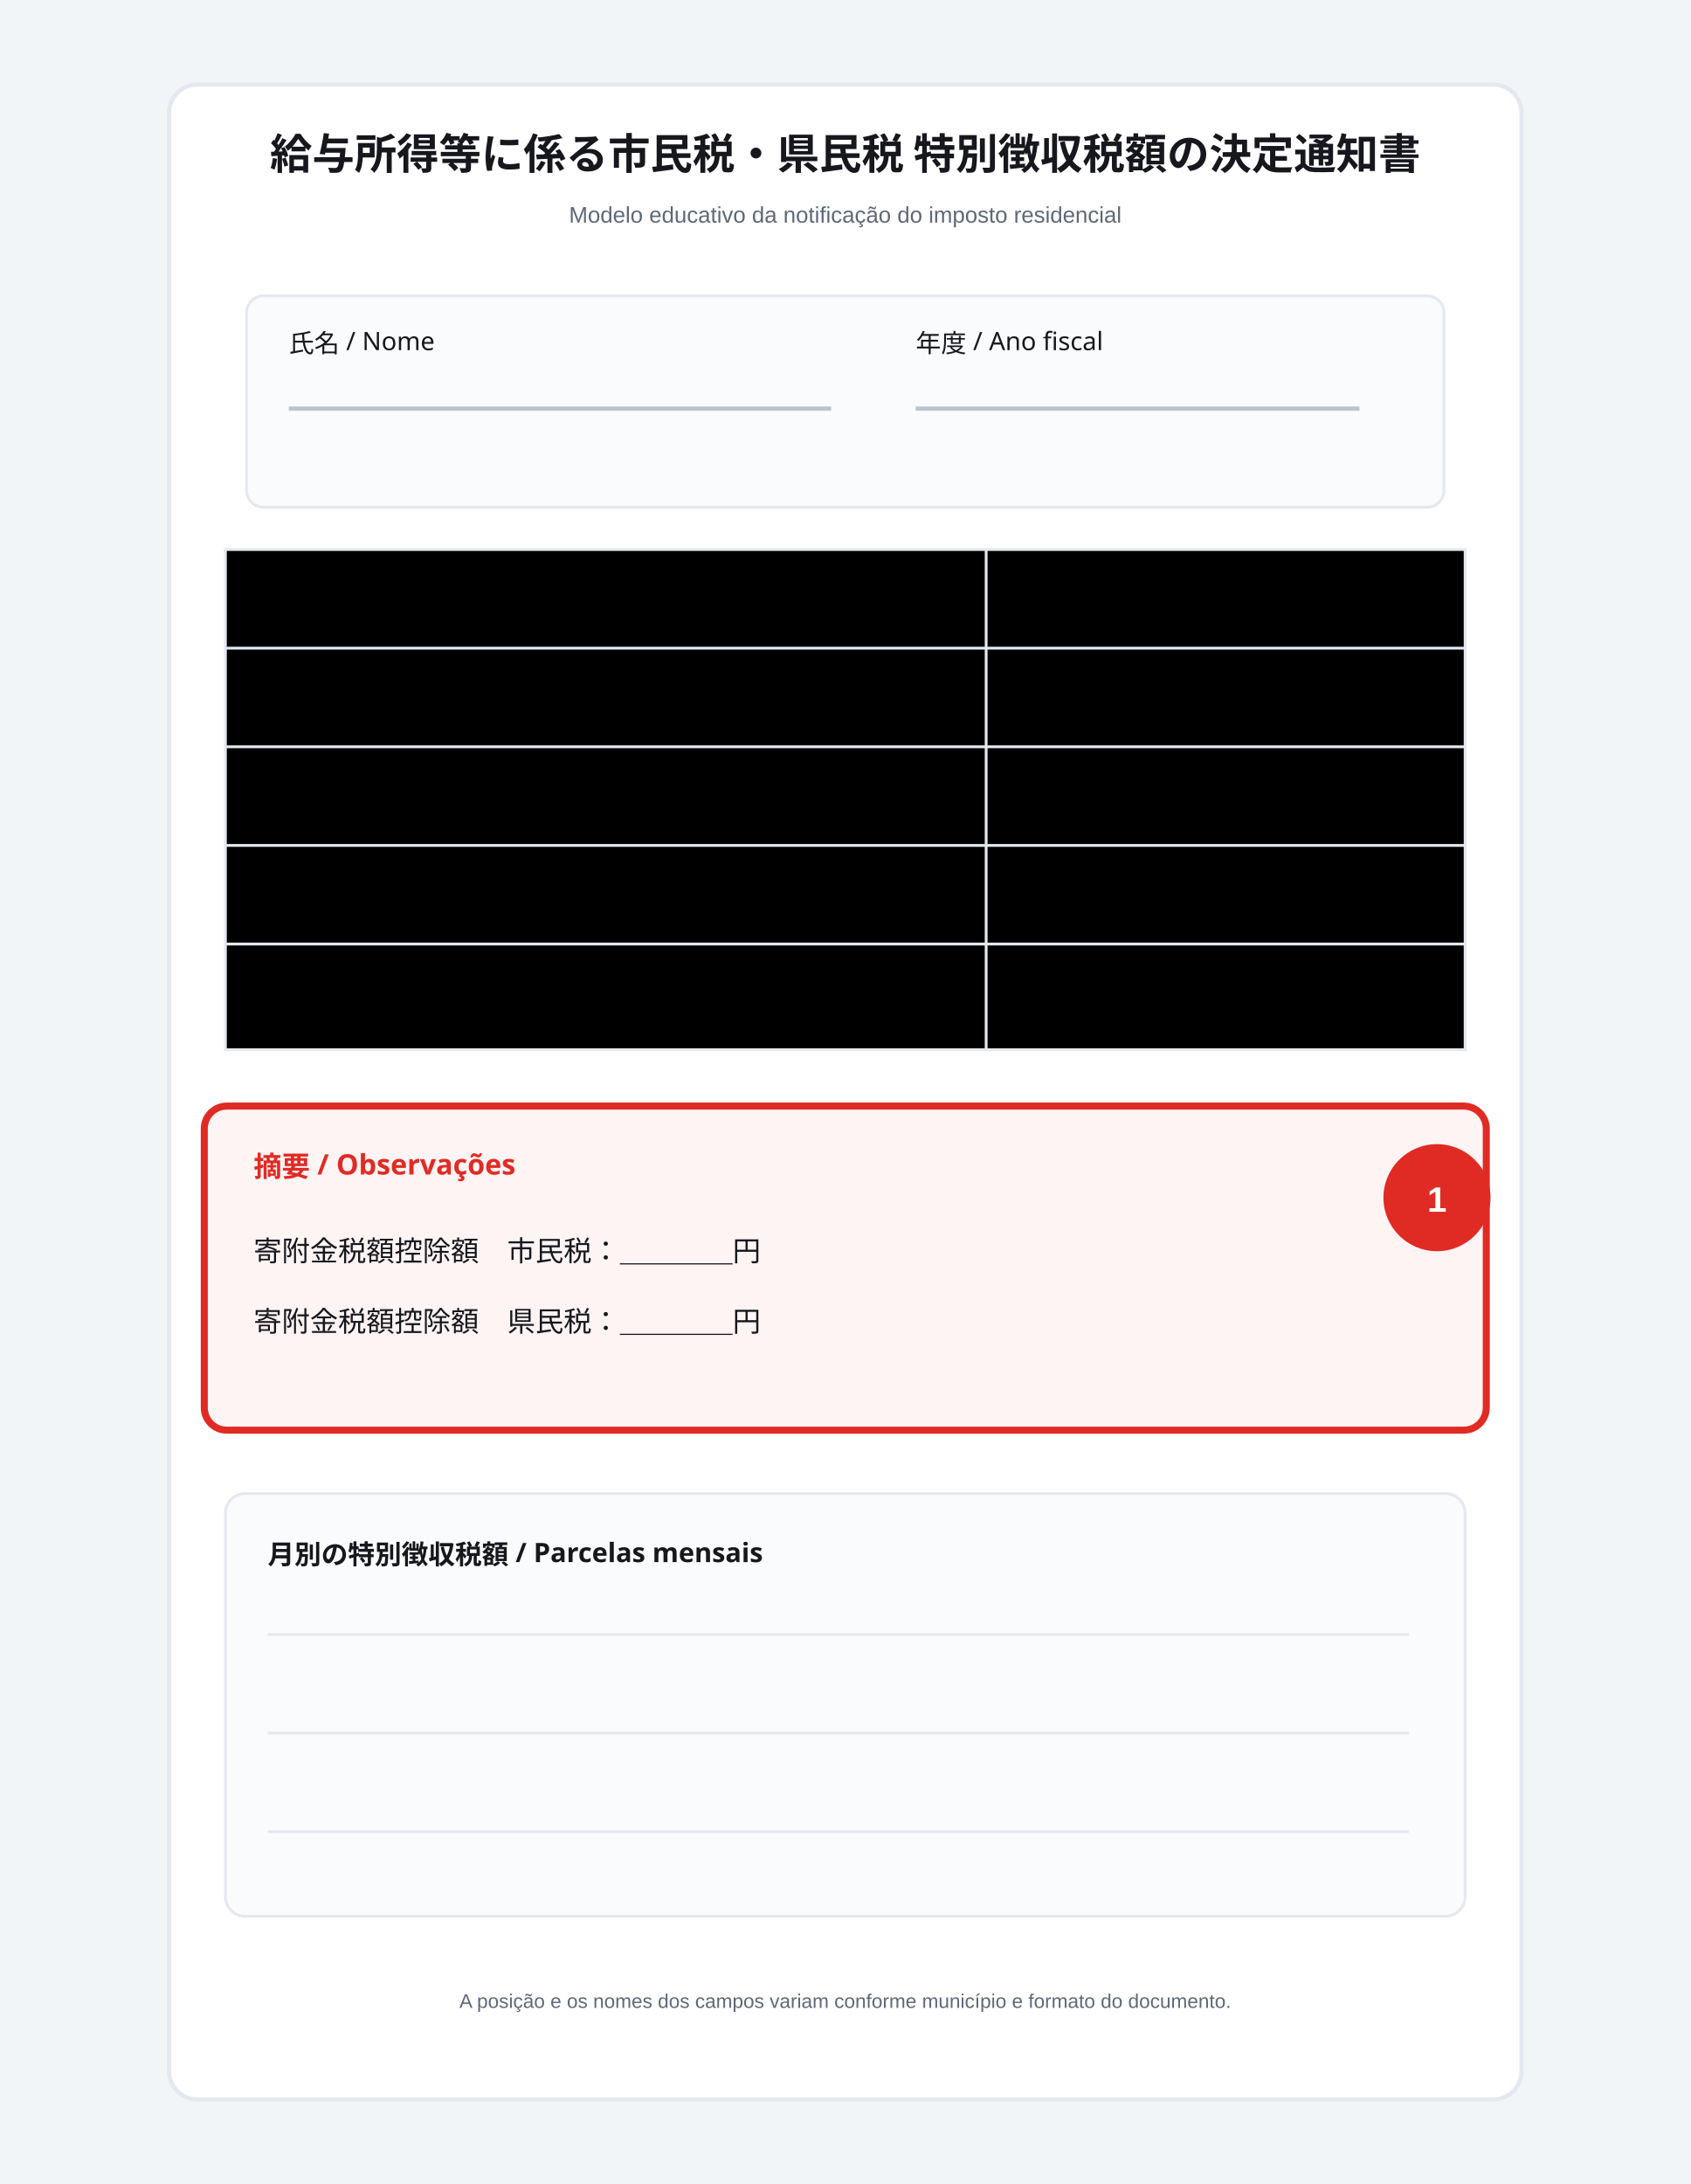
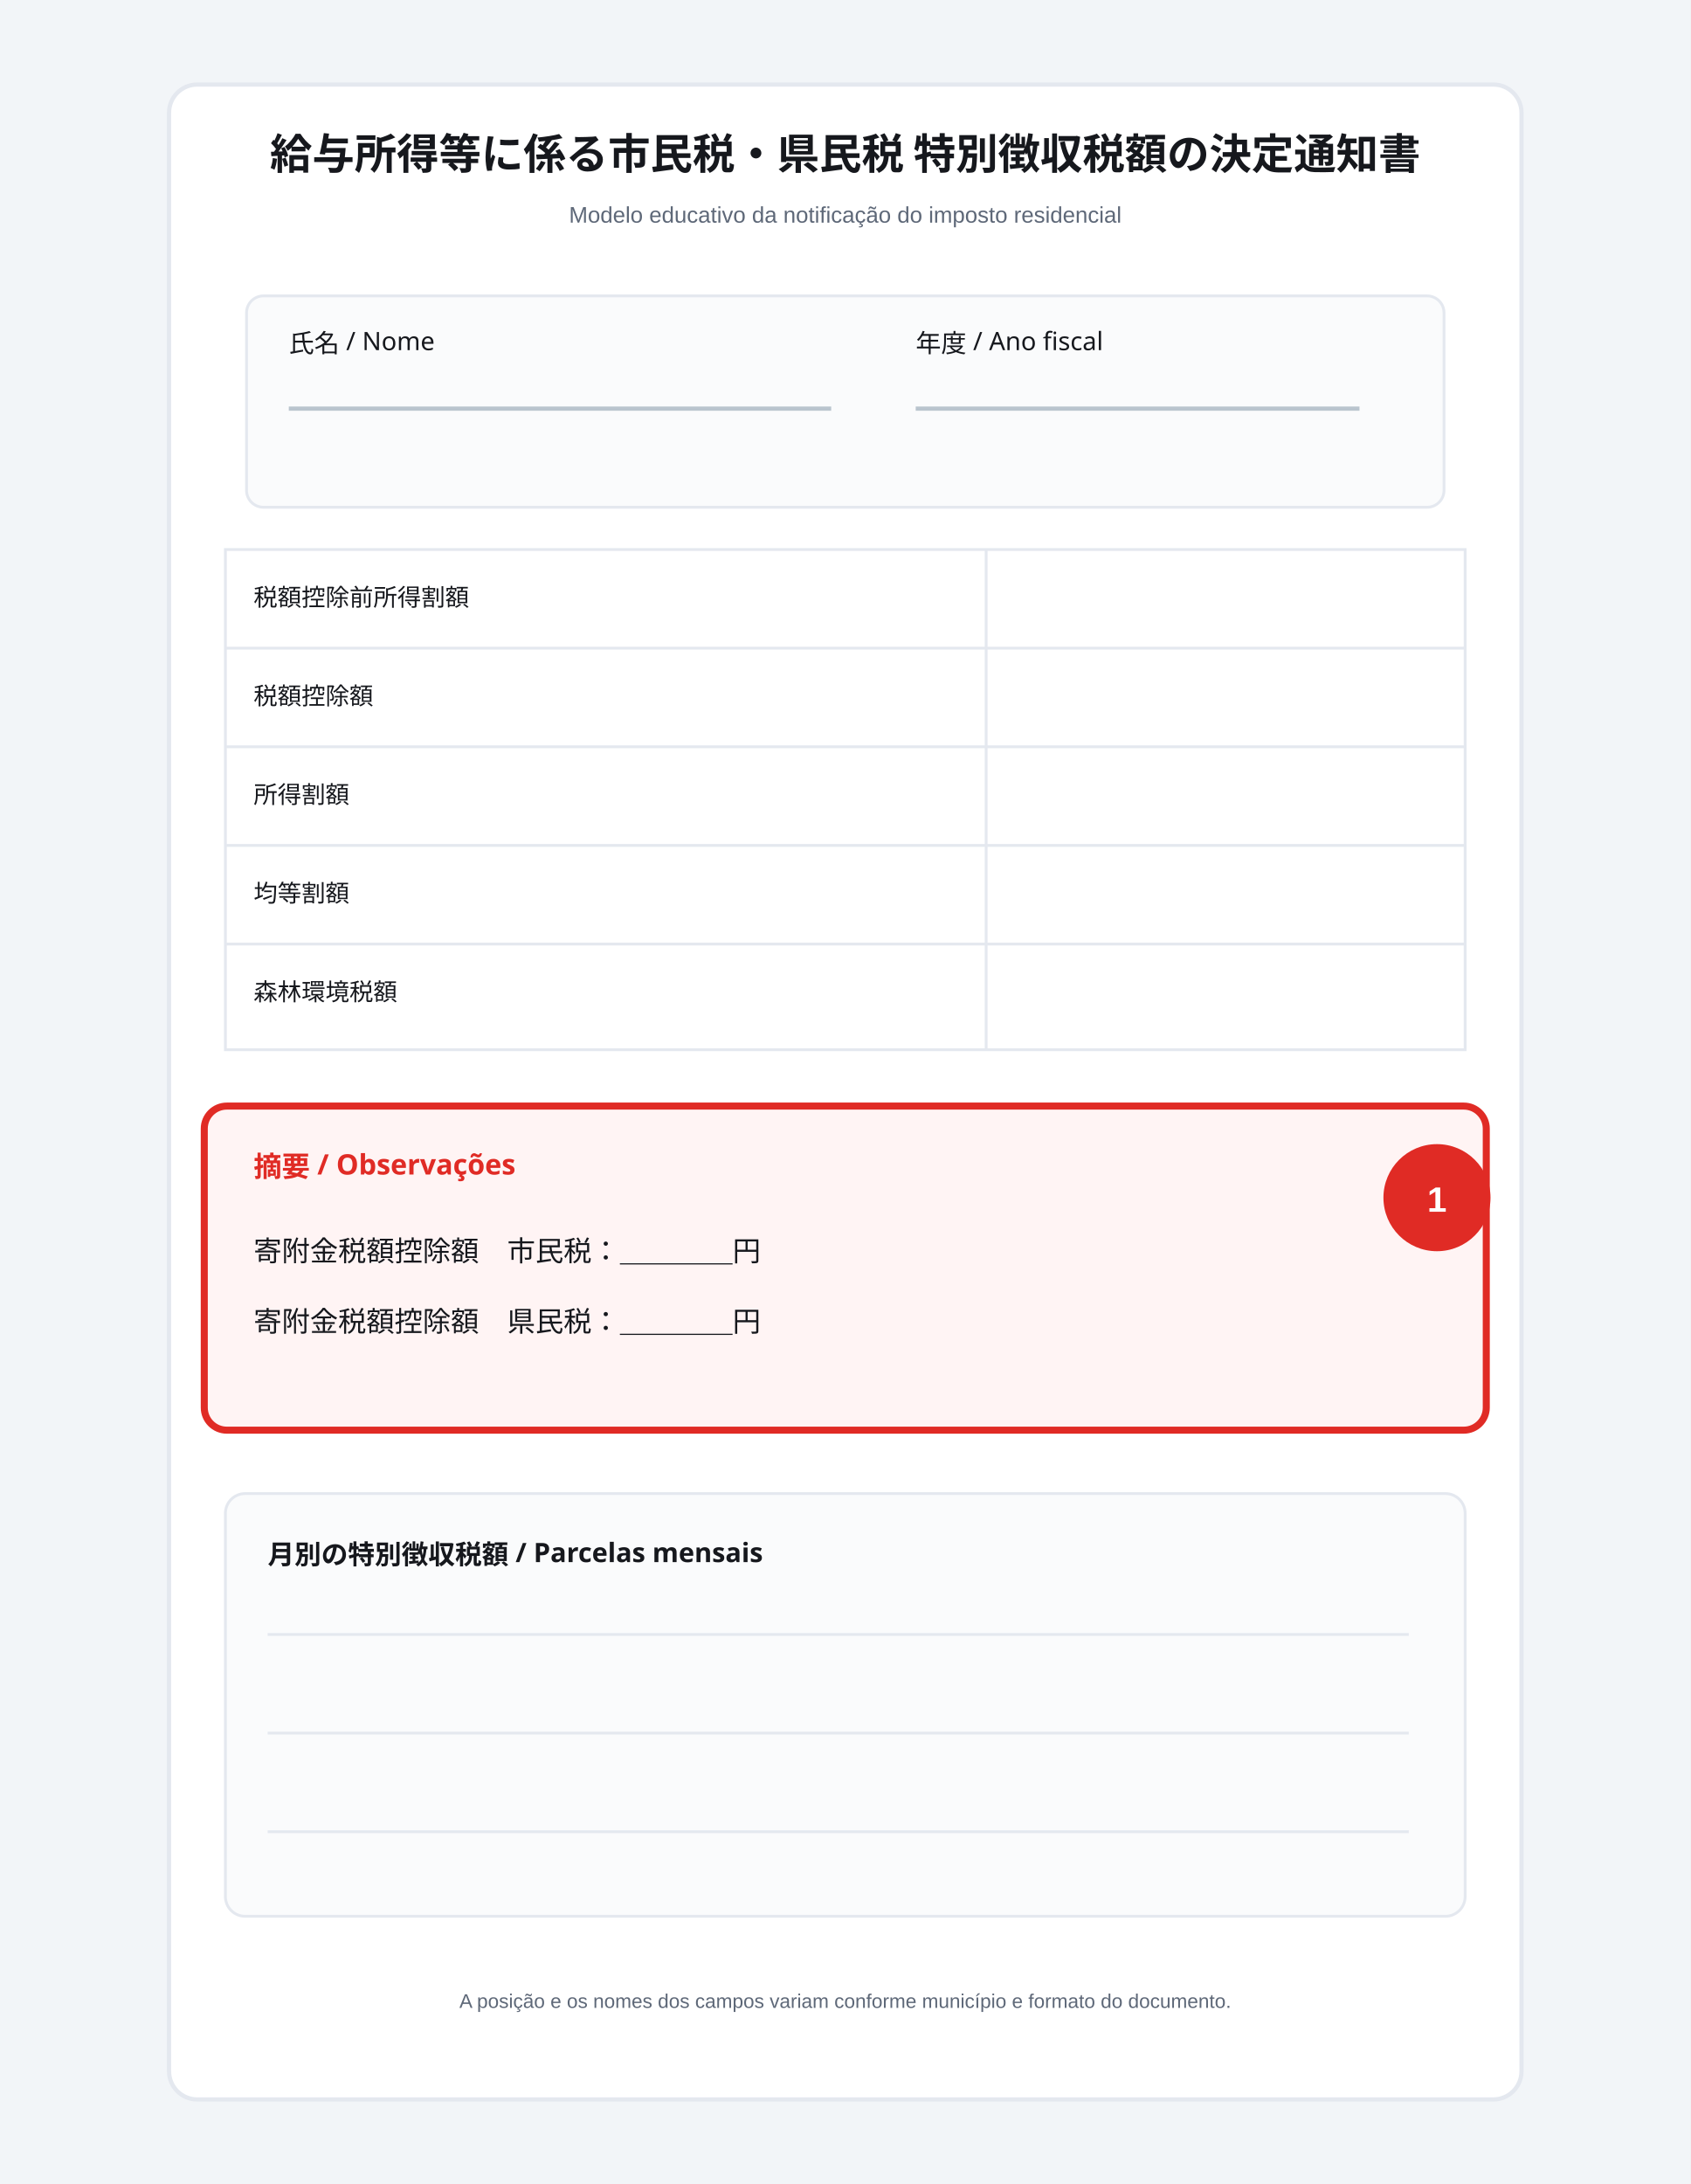
<svg xmlns="http://www.w3.org/2000/svg" viewBox="0 0 1200 1550">
  <rect width="1200" height="1550" fill="#F2F5F8" />
  <rect x="120" y="60" width="960" height="1430" rx="20" fill="#fff" stroke="#E4E8EF" stroke-width="3" />
  <text x="600" y="120" text-anchor="middle" font-family="Noto Sans JP,Yu Gothic,Meiryo,sans-serif" font-size="30" font-weight="700" fill="#16181d">給与所得等に係る市民税・県民税 特別徴収税額の決定通知書</text>
  <text x="600" y="158" text-anchor="middle" font-family="Arial" font-size="16" fill="#5E6878">Modelo educativo da notificação do imposto residencial</text>
  <rect x="175" y="210" width="850" height="150" rx="12" fill="#FAFBFC" stroke="#E4E8EF" stroke-width="2" />
  <text x="205" y="250" font-family="Noto Sans JP,Yu Gothic,Meiryo" font-size="18" fill="#16181d">氏名 / Nome</text>
  <line x1="205" y1="290" x2="590" y2="290" stroke="#B9C4CE" stroke-width="3" />
  <text x="650" y="250" font-family="Noto Sans JP,Yu Gothic,Meiryo" font-size="18" fill="#16181d">年度 / Ano fiscal</text>
  <line x1="650" y1="290" x2="965" y2="290" stroke="#B9C4CE" stroke-width="3" />
  <g font-family="Noto Sans JP,Yu Gothic,Meiryo" font-size="17" fill="#16181d">
    <text x="180" y="430">税額控除前所得割額</text>
    <text x="180" y="500">税額控除額</text>
    <text x="180" y="570">所得割額</text>
    <text x="180" y="640">均等割額</text>
    <text x="180" y="710">森林環境税額</text>
  </g>
  <g stroke="#E4E8EF" stroke-width="2">
-     <rect x="160" y="390" width="880" height="355" />
+     <rect x="160" y="390" width="880" height="355" fill="none" />
    <line x1="160" y1="460" x2="1040" y2="460" />
    <line x1="160" y1="530" x2="1040" y2="530" />
    <line x1="160" y1="600" x2="1040" y2="600" />
    <line x1="160" y1="670" x2="1040" y2="670" />
    <line x1="700" y1="390" x2="700" y2="745" />
  </g>
  <rect x="145" y="785" width="910" height="230" rx="16" fill="#FFF4F4" stroke="#e02b25" stroke-width="5" />
  <text x="180" y="835" font-family="Noto Sans JP,Yu Gothic,Meiryo" font-size="20" font-weight="700" fill="#e02b25">摘要 / Observações</text>
  <text x="180" y="895" font-family="Noto Sans JP,Yu Gothic,Meiryo" font-size="20" fill="#16181d">寄附金税額控除額　市民税：＿＿＿＿円</text>
  <text x="180" y="945" font-family="Noto Sans JP,Yu Gothic,Meiryo" font-size="20" fill="#16181d">寄附金税額控除額　県民税：＿＿＿＿円</text>
  <circle cx="1020" cy="850" r="38" fill="#e02b25" />
  <text x="1020" y="860" text-anchor="middle" font-family="Arial" font-size="25" font-weight="700" fill="#fff">1</text>
  <rect x="160" y="1060" width="880" height="300" rx="14" fill="#FAFBFC" stroke="#E4E8EF" stroke-width="2" />
  <text x="190" y="1110" font-family="Noto Sans JP,Yu Gothic,Meiryo" font-size="19" font-weight="700" fill="#16181d">月別の特別徴収税額 / Parcelas mensais</text>
  <g stroke="#E4E8EF" stroke-width="2">
    <line x1="190" y1="1160" x2="1000" y2="1160" />
    <line x1="190" y1="1230" x2="1000" y2="1230" />
    <line x1="190" y1="1300" x2="1000" y2="1300" />
  </g>
  <text x="600" y="1425" text-anchor="middle" font-family="Arial" font-size="14" fill="#5E6878">A posição e os nomes dos campos variam conforme município e formato do documento.</text>
</svg>
